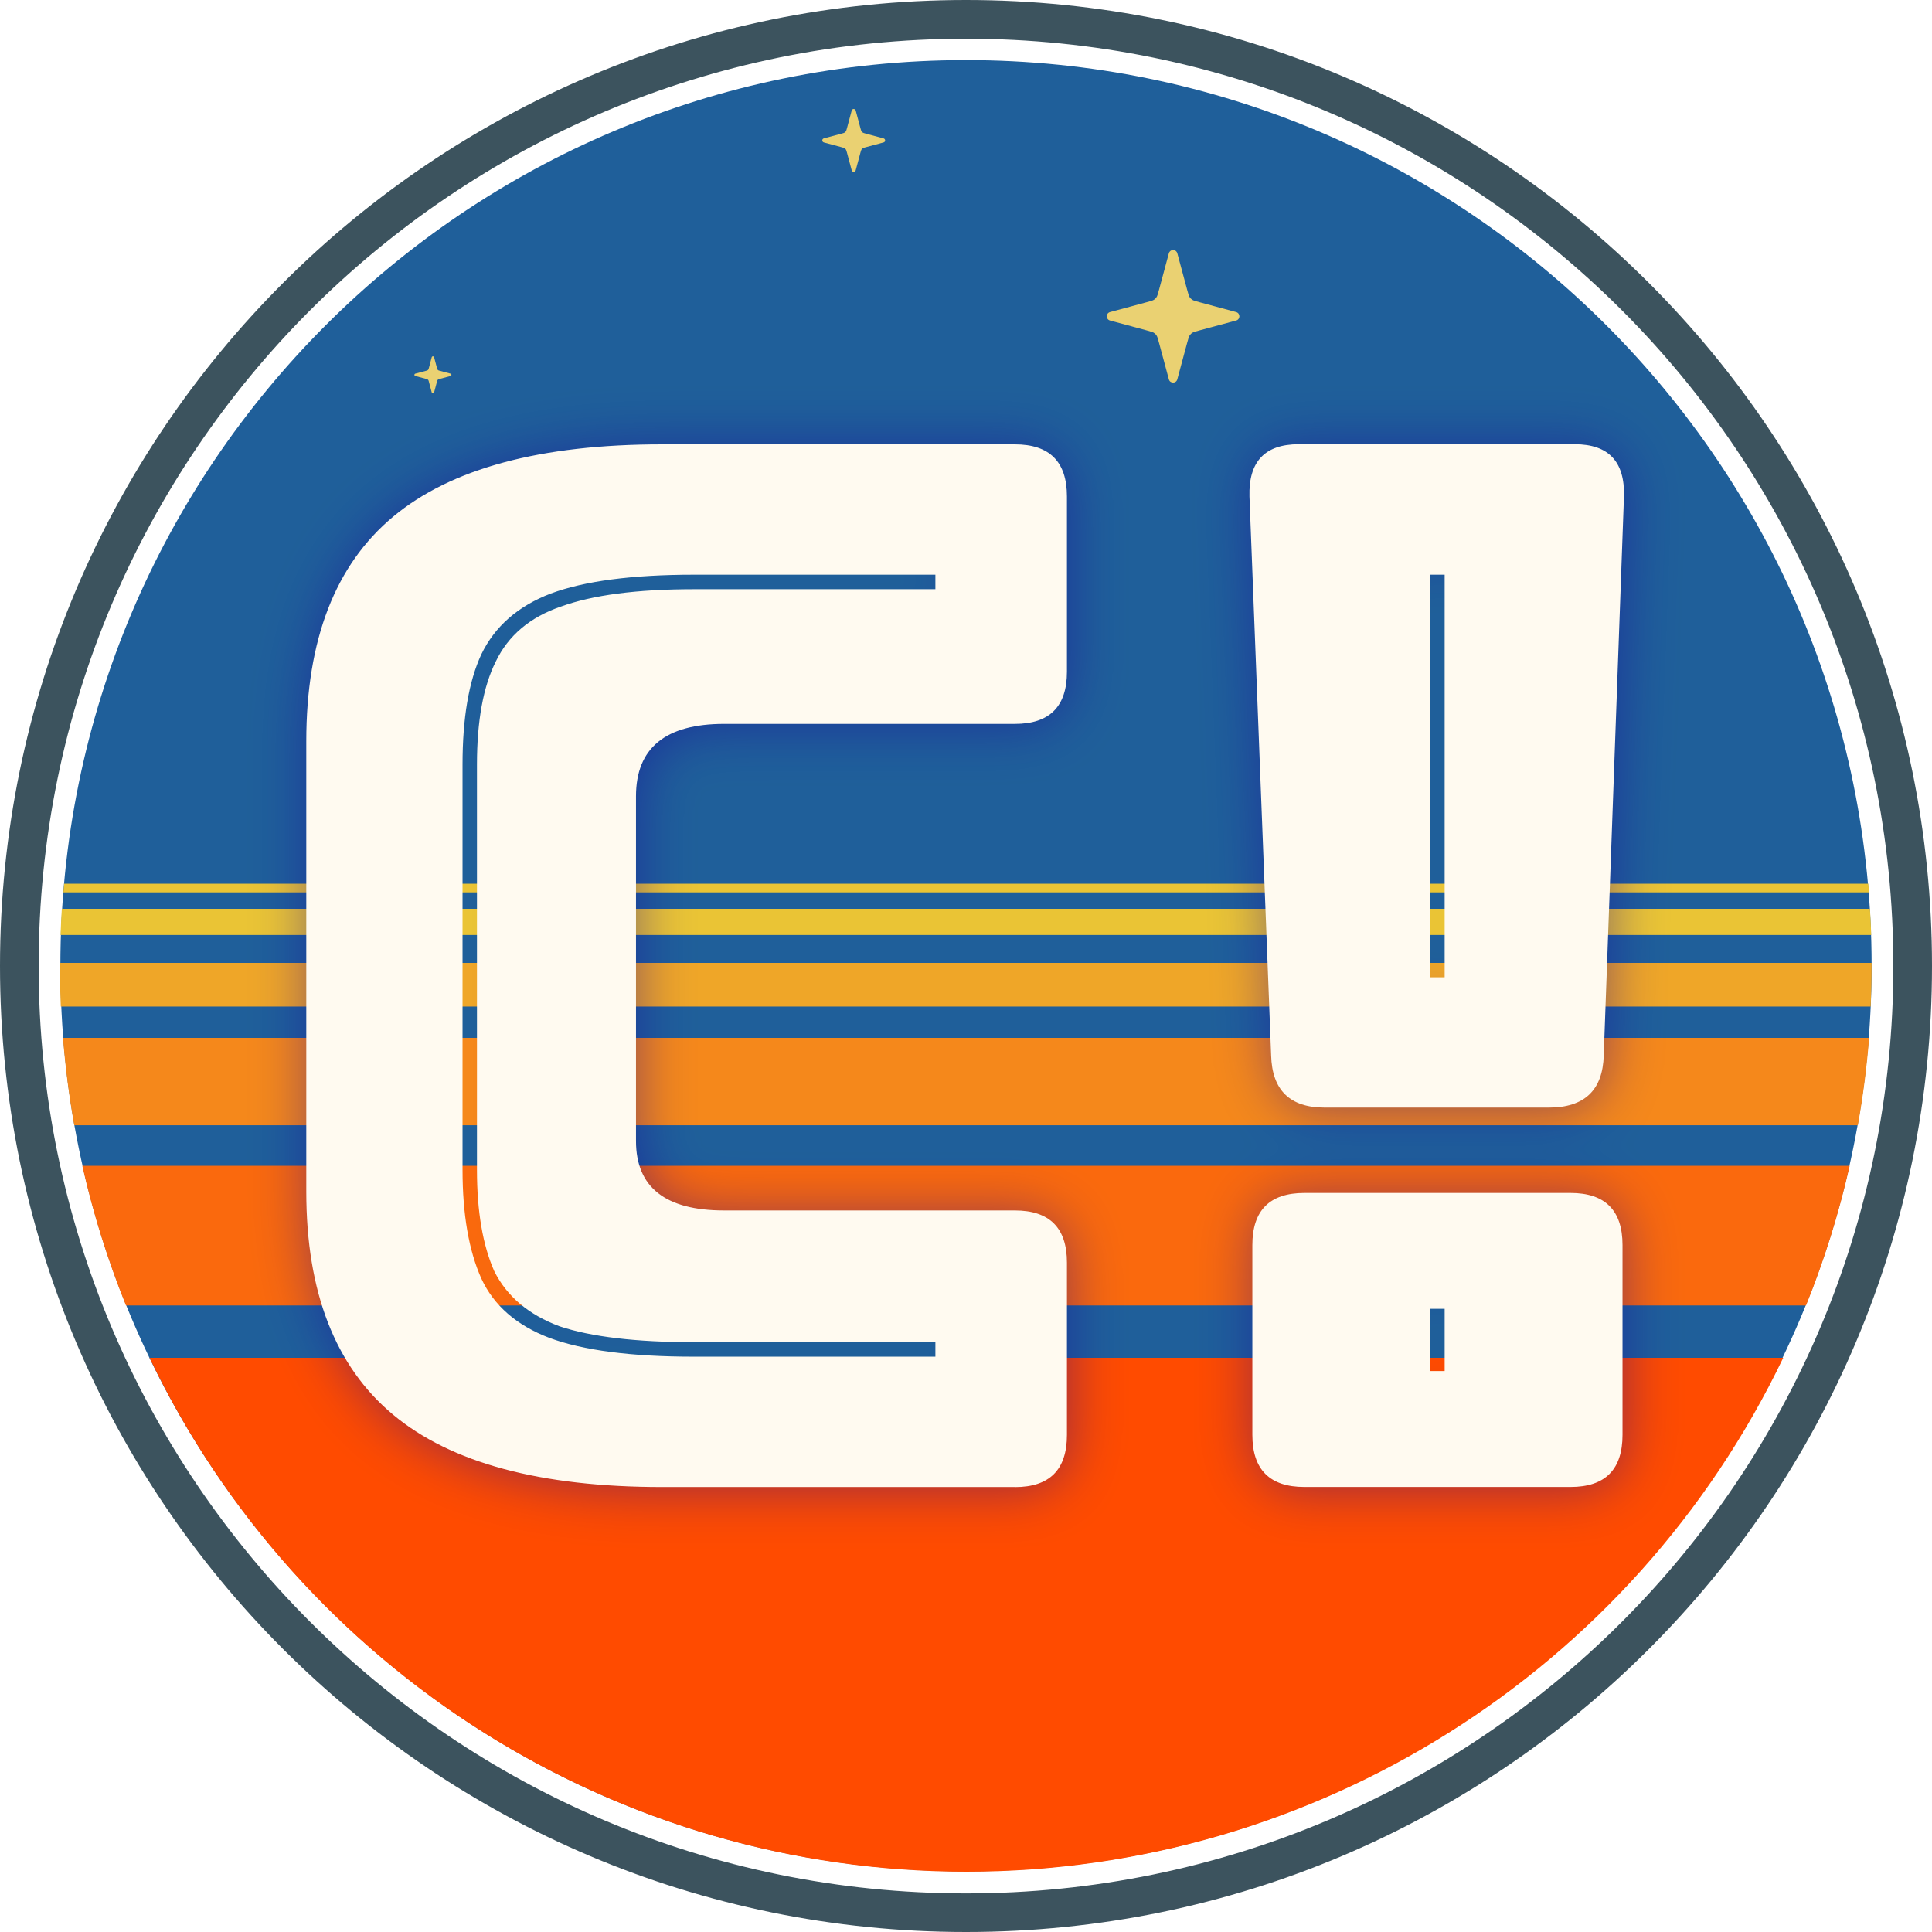
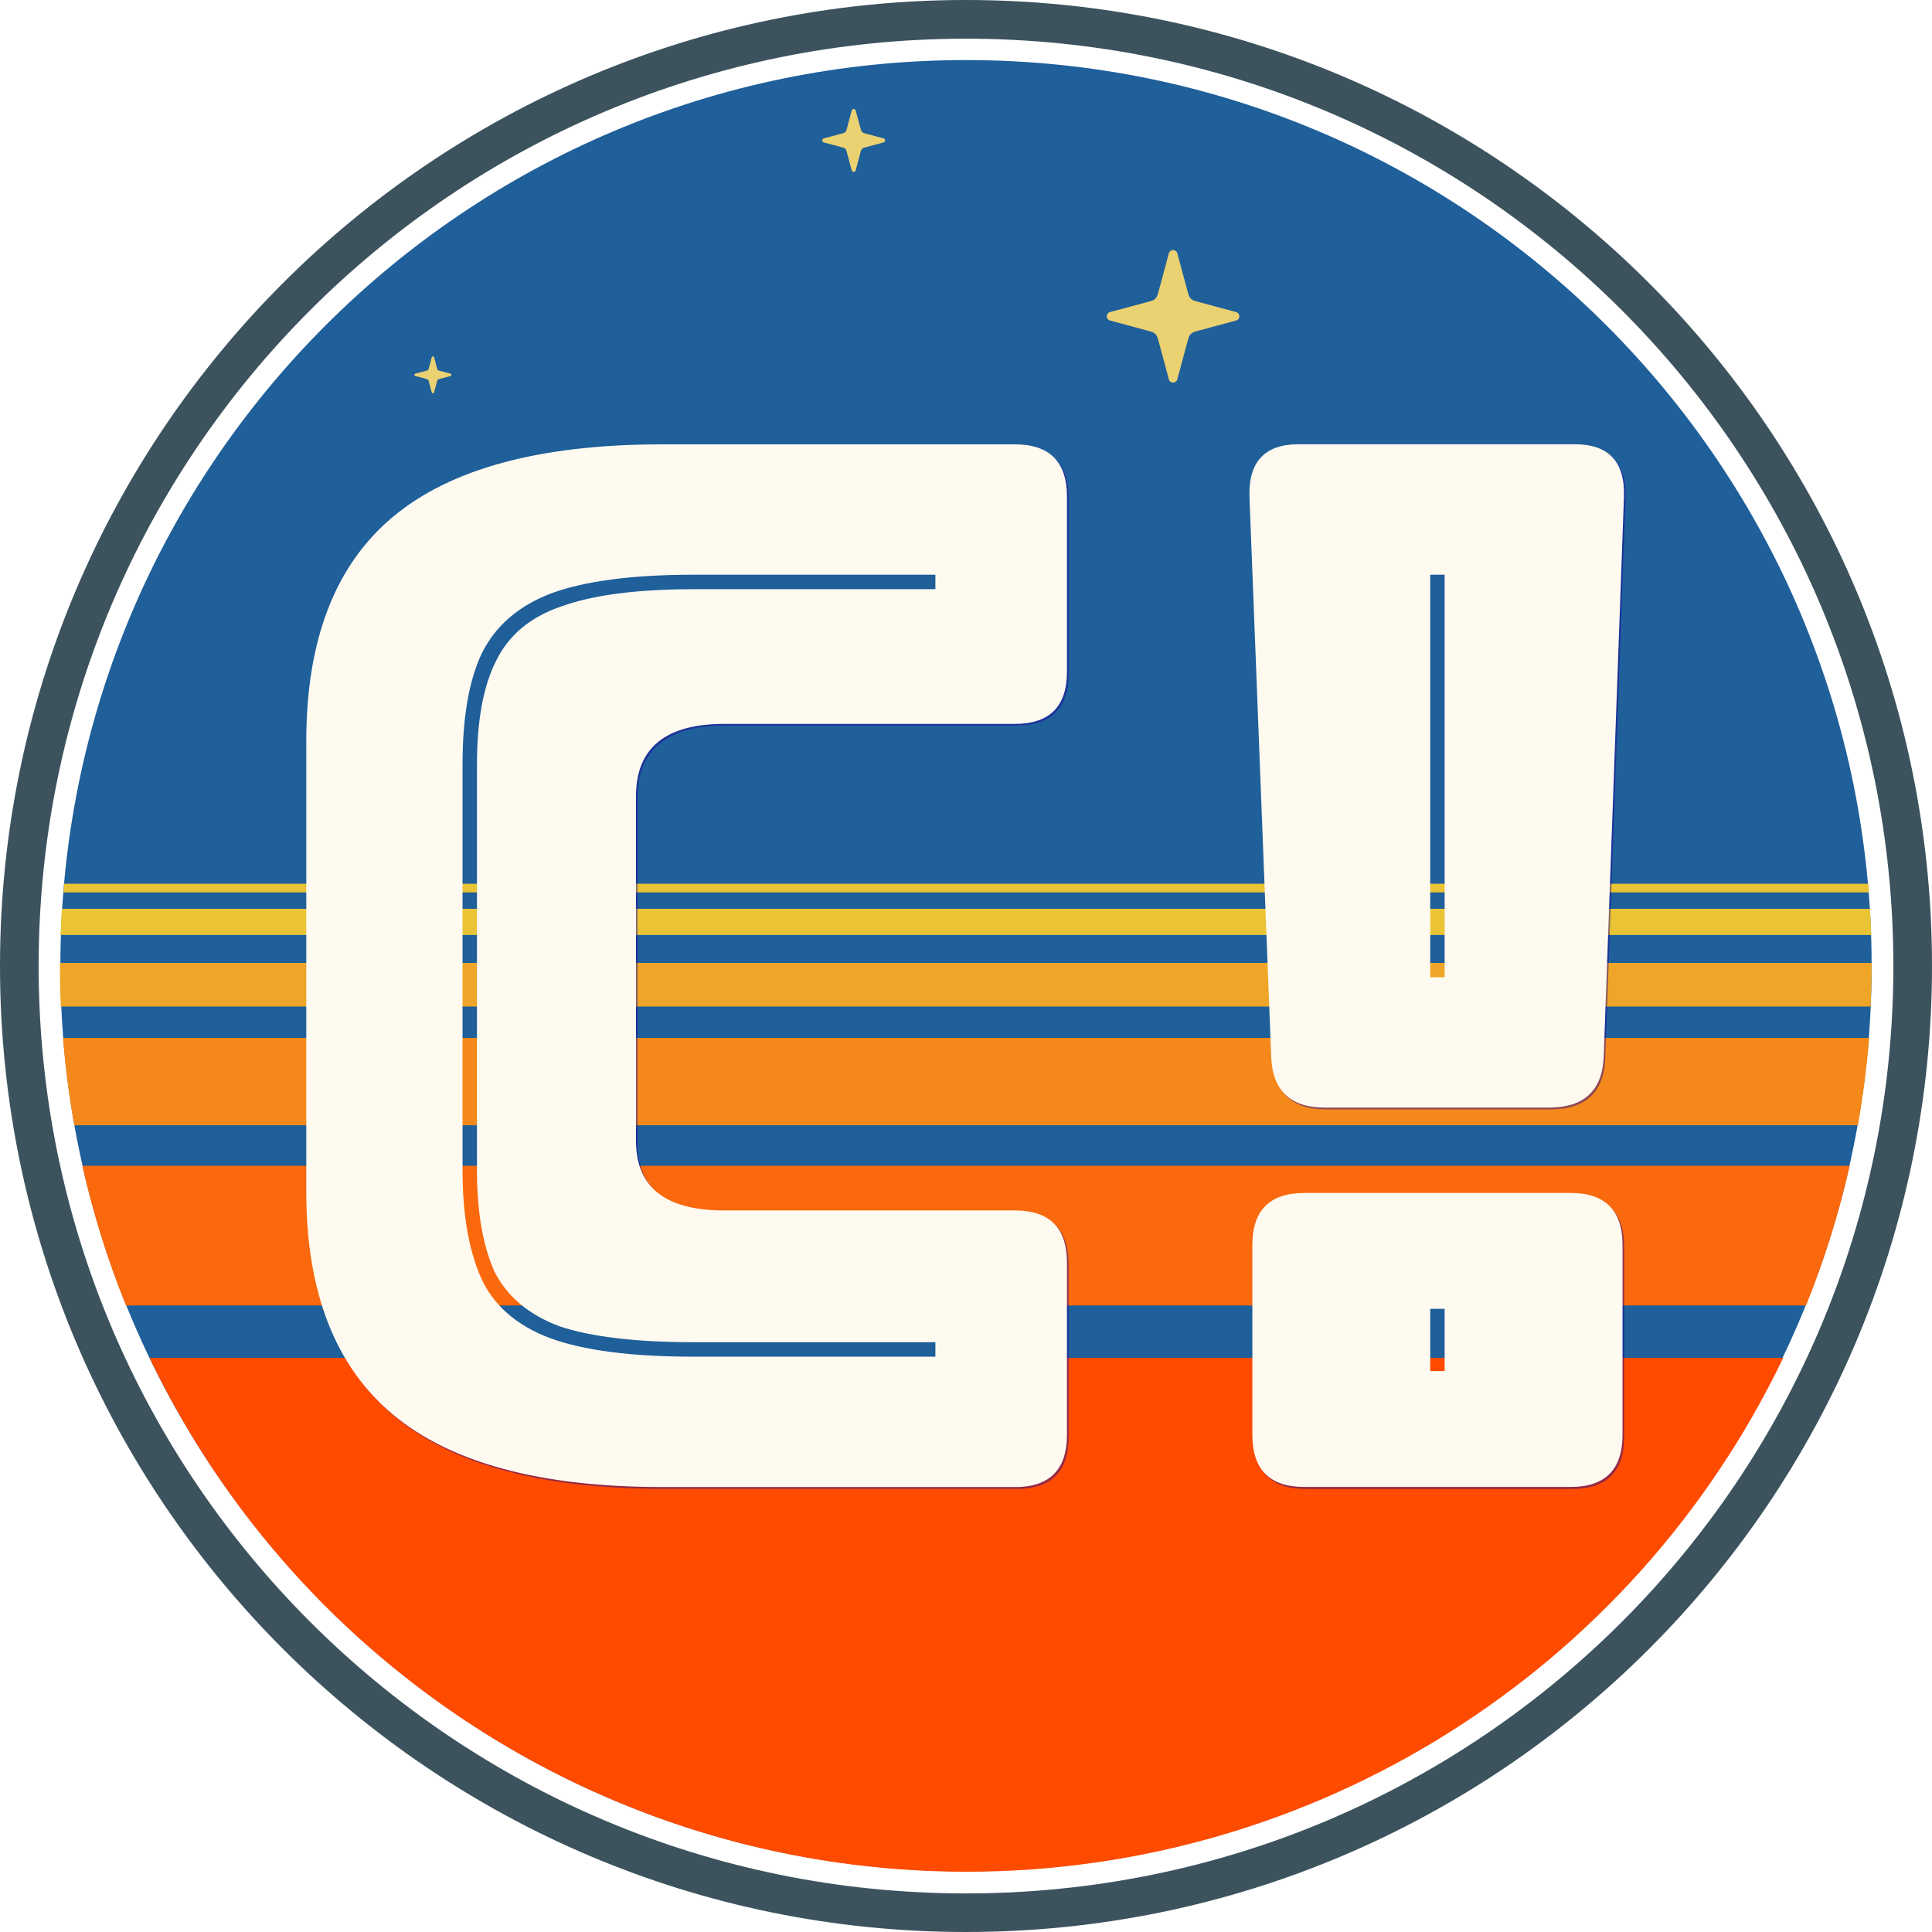
<svg xmlns="http://www.w3.org/2000/svg" width="32" height="32" version="1.1" viewBox="0 0 32 32">
  <defs>
    <style>
      @keyframes fv-float {
        0%,100% { transform: translateY(0px);  }
        50%      { transform: translateY(-3px); }
      }
      @keyframes fv-blink {
        0%,100% { opacity: 0.4; }
        50%      { opacity: 1;   }
      }
      #fv-float { animation: fv-float 4s ease-in-out infinite;
                  transform-box: fill-box; transform-origin: center; }
      .fv-sd    { animation: fv-blink 2.4s ease-in-out infinite; }
    </style>
    <filter id="filter14-0" x="-.049" y="-.062" width="1.098" height="1.124" color-interpolation-filters="sRGB">
      <feGaussianBlur stdDeviation="3.061" />
    </filter>
  </defs>
  <path d="m16 0.995a15 15 0 0 0-15 15 15 15 0 0 0 15 15 15 15 0 0 0 15-15 15 15 0 0 0-15-15z" fill="#1f5f9a" />
  <g id="fv-float">
    <path d="m16-1e-5c-8.833 0-16 7.167-16 16 0 8.833 7.167 16 16 16 8.833 0 16-7.167 16-16 0-8.833-7.167-16-16-16zm0 0.641c8.486 0 15.36 6.873 15.36 15.36 0 8.487-6.873 15.36-15.36 15.36-8.486 0-15.36-6.873-15.36-15.36 0-8.487 6.873-15.36 15.36-15.36z" fill="#27414d" fill-opacity=".9" stop-color="#000000" stroke-linecap="round" stroke-linejoin="round" style="paint-order:stroke fill markers" />
    <g transform="matrix(.064 0 0 .064 0 -9.36e-6)" stroke-linecap="round" stroke-linejoin="round" stroke-width="15.83">
      <path d="m461.4 351.4h-422.7a234.4 234.4 0 0 0 211.4 133 234.4 234.4 0 0 0 211.4-133z" fill="#ff4b00" stop-color="#000000" />
      <path d="m478.7 301.7h-457.4a234.4 234.4 0 0 0 11.3 36.15h434.8a234.4 234.4 0 0 0 11.3-36.15z" fill="#fa690d" stop-color="#000000" />
      <path d="m483.7 268.6h-467.4a234.4 234.4 0 0 0 2.916 22.61h461.6a234.4 234.4 0 0 0 2.916-22.61z" fill="#f5881b" stop-color="#000000" />
      <path d="m484.4 249.2h-468.9a234.4 234.4 0 0 0-2e-3 0.769 234.4 234.4 0 0 0 0.236 10.53h468.4a234.4 234.4 0 0 0 0.236-10.53 234.4 234.4 0 0 0-2e-3 -0.769z" fill="#efa628" stop-color="#000000" />
      <path d="m484 235.2h-468a234.4 234.4 0 0 0-0.328 6.77h468.6a234.4 234.4 0 0 0-0.328-6.77z" fill="#eac435" stop-color="#000000" />
      <path d="m483.5 228.7h-466.9a234.4 234.4 0 0 0-0.195 2.252h467.3a234.4 234.4 0 0 0-0.195-2.252z" fill="#eac435" stop-color="#000000" />
    </g>
-     <path transform="matrix(.146 0 0 .1462 -9.924 -79.96)" d="m183.3 715.6h-40.04c-13.79 0-23.96-2.735-30.52-8.205s-9.846-13.89-9.846-25.27v-51.04c0-11.49 3.282-19.97 9.846-25.44s16.74-8.205 30.52-8.205h40.04c3.939 0 5.908 1.969 5.908 5.908v19.86c0 3.939-1.969 5.908-5.908 5.908h-32.99c-6.674 0-10.01 2.735-10.01 8.205v39.06c0 5.251 3.337 7.877 10.01 7.877h32.99c3.939 0 5.908 1.969 5.908 5.908v19.53c0 3.939-1.969 5.908-5.908 5.908zm-4.97-8.092 0.658-15.87-30.69 1.095c-6.56 0.234-11.43 1.259-15.04 0.056-3.501-1.313-1.688-0.545-3.11-3.39-1.313-2.954-1.615-4.156-1.64-8.86l-0.219-40.59c-0.027-4.923-2.029-10.01-0.607-12.86 1.422-2.954 0.815-3.5 4.316-4.704 3.61-1.313 8.33-0.528 14.77-0.984l30.91-2.189-0.658-13.24-30.69-2.299c-6.982-0.523-15.16 4.542-18.99 5.965-3.72 1.422-10.29 7.88-11.82 11.05-1.422 3.063-3.402 9.848-3.339 15.1l0.548 45.95c0.06 5.032 4.438 12.64 5.86 15.81 1.422 3.063 7.83 7.167 11.55 8.589 3.829 1.422 10.87 3.926 17.73 2.024zm65.53-34.9h-25.44c-3.939 0-5.963-1.969-6.072-5.908l-2.462-63.35c-0.109-3.939 1.75-5.908 5.58-5.908h31.34c3.829 0 5.689 1.969 5.58 5.908l-2.298 63.35c-0.109 3.939-2.188 5.908-6.236 5.908zm2.462 43h-30.2c-3.939 0-5.908-1.969-5.908-5.908v-21.5c0-3.939 1.969-5.908 5.908-5.908h30.2c3.939 0 5.908 1.969 5.908 5.908v21.5c0 3.939-1.969 5.908-5.908 5.908zm-2.877-106.5-22.25 0.766 1.096 51.2 20.5 1.423zm-23.35 98.25 21.92-0.547-2.302-16.47-17.43 0.766z" fill="#18009a" filter="url(#filter14-0)" opacity=".454" stroke-linecap="round" stroke-linejoin="round" stroke-width="13.69" style="inline-size:358.263;white-space:pre" aria-label="C!" />
+     <path transform="matrix(.146 0 0 .1462 -9.924 -79.96)" d="m183.3 715.6h-40.04c-13.79 0-23.96-2.735-30.52-8.205s-9.846-13.89-9.846-25.27v-51.04c0-11.49 3.282-19.97 9.846-25.44s16.74-8.205 30.52-8.205h40.04c3.939 0 5.908 1.969 5.908 5.908v19.86c0 3.939-1.969 5.908-5.908 5.908h-32.99c-6.674 0-10.01 2.735-10.01 8.205v39.06c0 5.251 3.337 7.877 10.01 7.877h32.99c3.939 0 5.908 1.969 5.908 5.908v19.53c0 3.939-1.969 5.908-5.908 5.908zm-4.97-8.092 0.658-15.87-30.69 1.095c-6.56 0.234-11.43 1.259-15.04 0.056-3.501-1.313-1.688-0.545-3.11-3.39-1.313-2.954-1.615-4.156-1.64-8.86l-0.219-40.59c-0.027-4.923-2.029-10.01-0.607-12.86 1.422-2.954 0.815-3.5 4.316-4.704 3.61-1.313 8.33-0.528 14.77-0.984l30.91-2.189-0.658-13.24-30.69-2.299c-6.982-0.523-15.16 4.542-18.99 5.965-3.72 1.422-10.29 7.88-11.82 11.05-1.422 3.063-3.402 9.848-3.339 15.1l0.548 45.95c0.06 5.032 4.438 12.64 5.86 15.81 1.422 3.063 7.83 7.167 11.55 8.589 3.829 1.422 10.87 3.926 17.73 2.024zm65.53-34.9h-25.44c-3.939 0-5.963-1.969-6.072-5.908l-2.462-63.35c-0.109-3.939 1.75-5.908 5.58-5.908h31.34c3.829 0 5.689 1.969 5.58 5.908l-2.298 63.35c-0.109 3.939-2.188 5.908-6.236 5.908zm2.462 43h-30.2c-3.939 0-5.908-1.969-5.908-5.908v-21.5c0-3.939 1.969-5.908 5.908-5.908h30.2c3.939 0 5.908 1.969 5.908 5.908v21.5c0 3.939-1.969 5.908-5.908 5.908zm-2.877-106.5-22.25 0.766 1.096 51.2 20.5 1.423zm-23.35 98.25 21.92-0.547-2.302-16.47-17.43 0.766z" fill="#18009a" opacity=".454" stroke-linecap="round" stroke-linejoin="round" stroke-width="13.69" style="inline-size:358.263;white-space:pre" aria-label="C!" />
    <path d="m16.81 24.63h-5.845q-3.018 0-4.455-1.199-1.437-1.199-1.437-3.694v-7.46q0-2.519 1.437-3.718 1.437-1.199 4.455-1.199h5.845q0.862 0 0.862 0.864v2.902q0 0.864-0.862 0.864h-4.815q-1.461 0-1.461 1.199v5.709q0 1.151 1.461 1.151h4.815q0.862 0 0.862 0.864v2.854q0 0.864-0.862 0.864zm-1.317-2.159v-0.24h-4q-1.437 0-2.228-0.264-0.766-0.288-1.078-0.911-0.287-0.648-0.287-1.679v-6.716q0-1.079 0.311-1.703 0.311-0.648 1.078-0.911 0.79-0.288 2.204-0.288h4v-0.24h-4q-1.533 0-2.371 0.312-0.814 0.312-1.15 1.007-0.311 0.672-0.311 1.823v6.716q0 1.103 0.311 1.799 0.311 0.672 1.126 0.983 0.838 0.312 2.395 0.312zm10.16-4.126h-3.713q-0.862 0-0.886-0.864l-0.359-9.259q-0.024-0.864 0.814-0.864h4.575q0.838 0 0.814 0.864l-0.335 9.259q-0.024 0.864-0.91 0.864zm0.359 6.284h-4.407q-0.862 0-0.862-0.864v-3.142q0-0.864 0.862-0.864h4.407q0.862 0 0.862 0.864v3.142q0 0.864-0.862 0.864zm-2.084-15.11h-0.239v6.668h0.239zm-0.239 13.19h0.239v-1.031h-0.239z" fill="#fffaf0" stroke-linecap="round" stroke-linejoin="round" stroke-width="2" style="inline-size:358.263;white-space:pre" aria-label="C!" />
    <g fill="#ead172" stroke-linecap="round" stroke-linejoin="round" stroke-width=".265">
      <path class="fv-sd" style="animation-delay:0s" d="m19.43 4.141c-0.033 2.37e-5 -0.061 0.022-0.07 0.054l-0.163 0.605c-0.02 0.074-0.029 0.103-0.04 0.12-0.012 0.018-0.027 0.034-0.046 0.046-0.017 0.011-0.046 0.02-0.12 0.04l-0.605 0.163c-0.072 0.019-0.072 0.121 0 0.14l0.605 0.163c0.074 0.02 0.103 0.029 0.12 0.04 0.018 0.012 0.034 0.027 0.046 0.046 0.011 0.017 0.02 0.046 0.04 0.12l0.163 0.605c0.019 0.072 0.121 0.072 0.14 0l0.163-0.605c0.02-0.074 0.029-0.103 0.04-0.12 0.012-0.018 0.027-0.034 0.046-0.046 0.017-0.011 0.046-0.02 0.12-0.04l0.605-0.163c0.072-0.019 0.072-0.121 0-0.14l-0.605-0.163c-0.074-0.02-0.103-0.029-0.12-0.04-0.018-0.012-0.034-0.027-0.046-0.046-0.011-0.017-0.02-0.046-0.04-0.12l-0.163-0.605c-0.009-0.032-0.037-0.054-0.07-0.054z" stop-color="#000000" />
      <path class="fv-sd" style="animation-delay:0.8s" d="m14.14 1.805c-0.016 1.13e-5 -0.029 0.01-0.033 0.025l-0.077 0.287c-0.009 0.035-0.014 0.049-0.019 0.057-0.006 0.009-0.013 0.016-0.022 0.022-8e-3 0.005-0.022 0.01-0.057 0.019l-0.287 0.077c-0.034 0.009-0.034 0.057 0 0.067l0.287 0.077c0.035 0.009 0.049 0.014 0.057 0.019 0.009 0.006 0.016 0.013 0.022 0.022 0.005 0.008 0.01 0.022 0.019 0.057l0.077 0.287c0.009 0.034 0.057 0.034 0.066 0l0.077-0.287c0.009-0.035 0.014-0.049 0.019-0.057 0.006-0.009 0.013-0.016 0.022-0.022 8e-3 -0.005 0.022-0.01 0.057-0.019l0.287-0.077c0.034-0.009 0.034-0.057 0-0.067l-0.287-0.077c-0.035-0.009-0.049-0.014-0.057-0.019-0.009-0.006-0.016-0.013-0.022-0.022-0.005-0.008-0.01-0.022-0.019-0.057l-0.077-0.287c-0.004-0.015-0.018-0.025-0.033-0.025z" stop-color="#000000" />
      <path class="fv-sd" style="animation-delay:1.5s" d="m7.171 5.902c-0.009 6.7e-6 -0.017 0.006-0.02 0.015l-0.045 0.169c-0.006 0.021-0.008 0.029-0.011 0.034-0.003 0.005-0.008 0.009-0.013 0.013-0.005 0.003-0.013 0.006-0.034 0.011l-0.169 0.045c-0.02 0.005-0.02 0.034 0 0.039l0.169 0.045c0.021 0.006 0.029 0.008 0.034 0.011 0.005 0.003 0.009 0.008 0.013 0.013 0.003 0.005 0.006 0.013 0.011 0.034l0.045 0.169c0.005 0.02 0.034 0.02 0.039 0l0.045-0.169c0.006-0.021 0.008-0.029 0.011-0.034 0.003-0.005 0.008-0.009 0.013-0.013 0.005-0.003 0.013-0.006 0.034-0.011l0.169-0.045c0.02-0.005 0.02-0.034 0-0.039l-0.169-0.045c-0.021-0.006-0.029-0.008-0.034-0.011-0.005-0.003-0.009-0.008-0.013-0.013-0.003-0.005-0.006-0.013-0.011-0.034l-0.045-0.169c-0.002-0.009-0.01-0.015-0.02-0.015z" stop-color="#000000" />
    </g>
  </g>
</svg>
